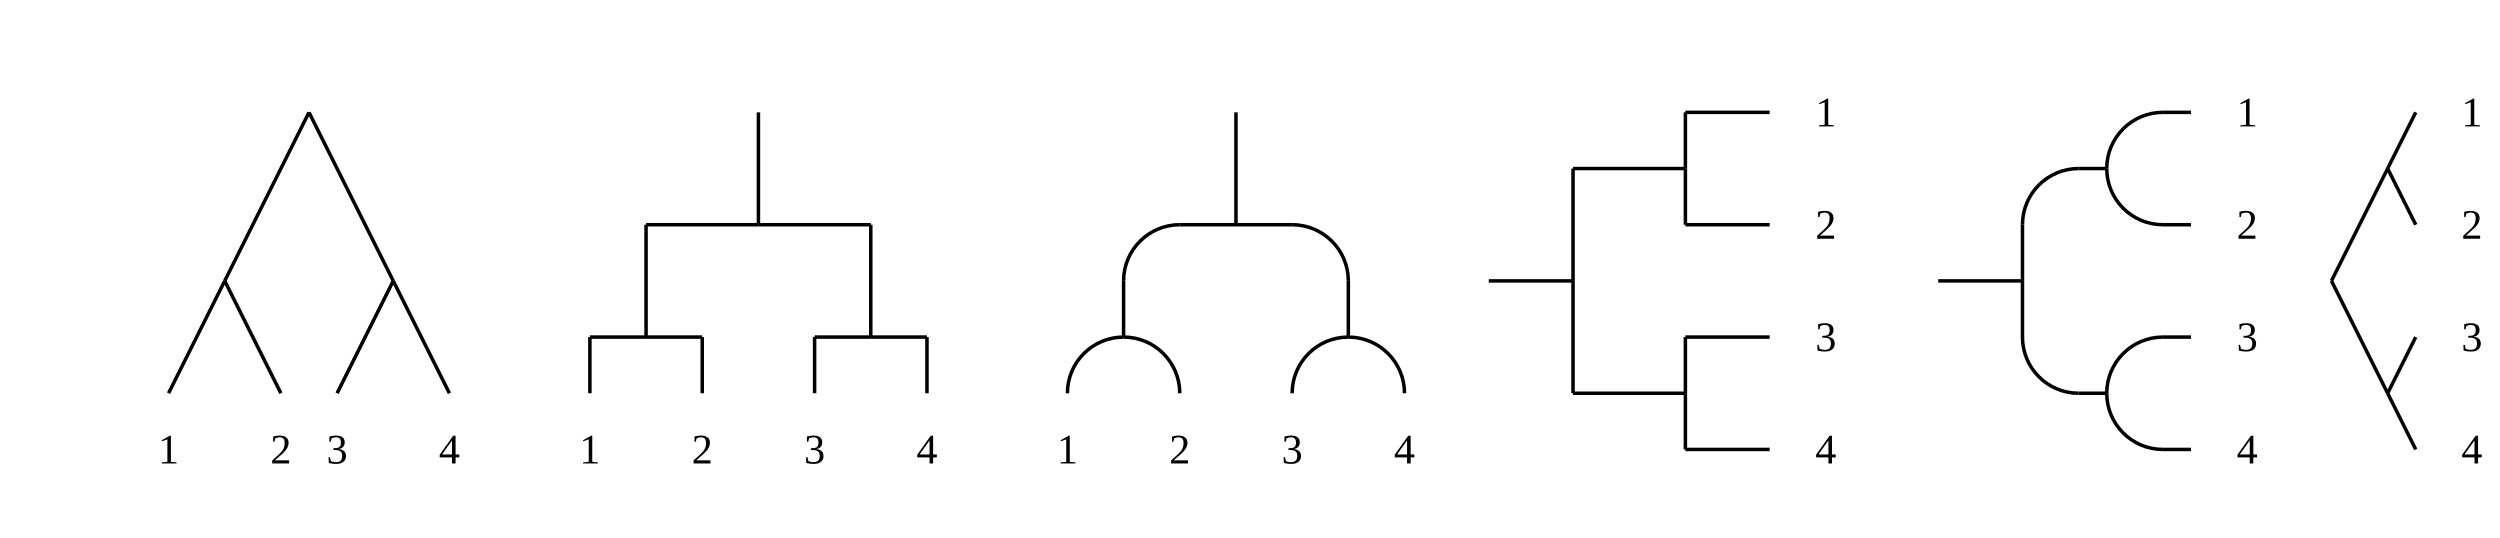
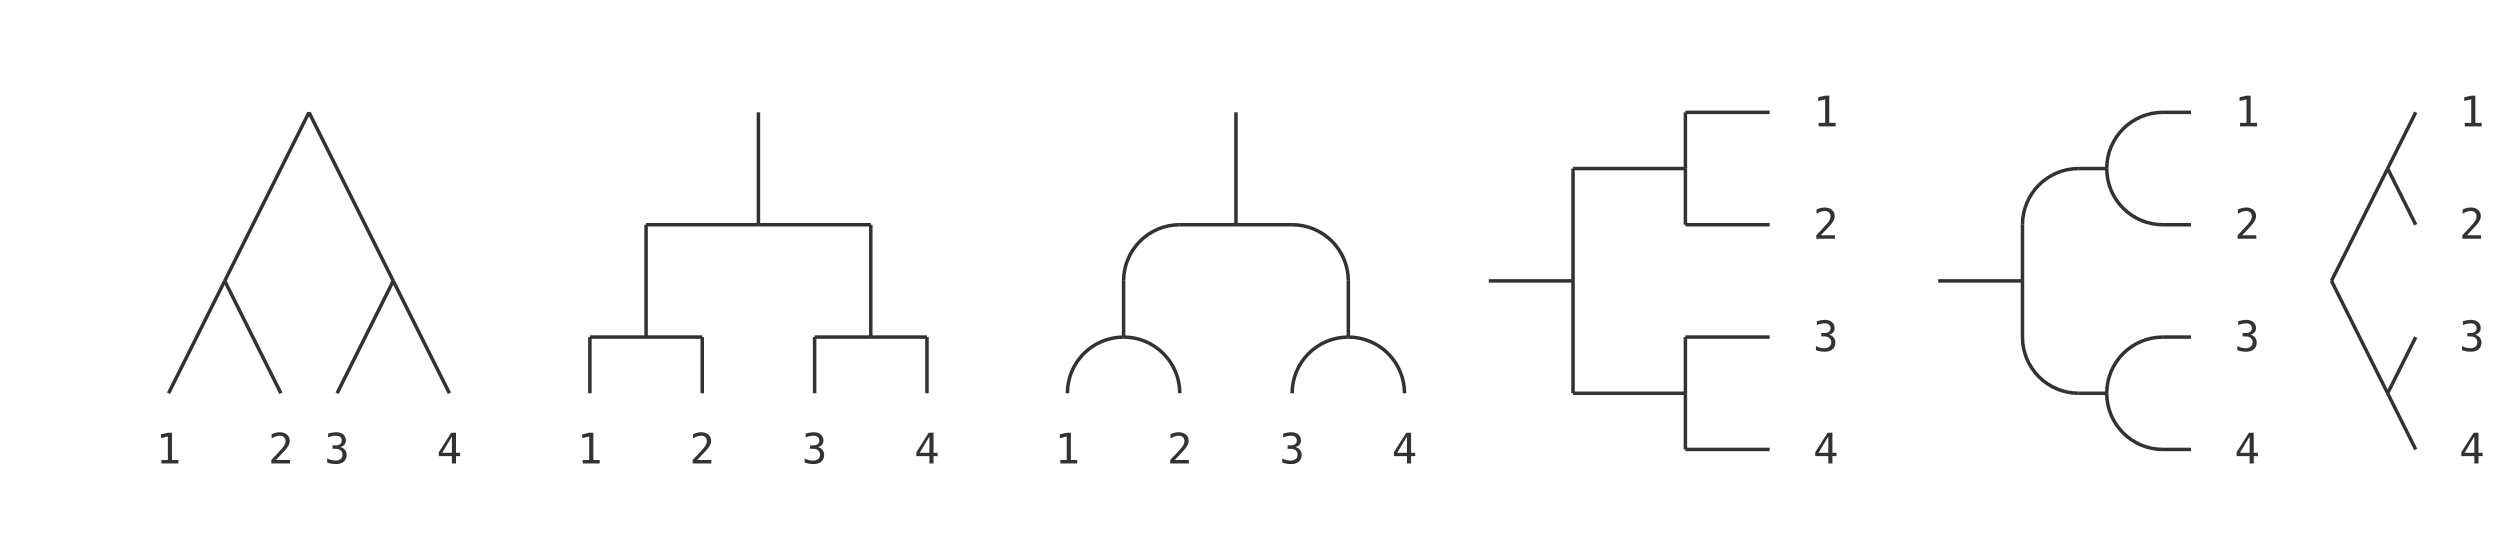
- <svg xmlns="http://www.w3.org/2000/svg" class="diagram" version="1.1" height="153" width="712">
+ <svg xmlns="http://www.w3.org/2000/svg" class="diagram" version="1.1" height="153" width="712" font-family="Menlo,Lucida Console,monospace">
+   <style type="text/css">
+      svg { color: #323232; }
+    @media (prefers-color-scheme: dark) {
+      svg { color: #C8C8C8; }
+ </style>
  <g transform="translate(8,16)">
    <path d="M 472,16 L 496,16" fill="none" stroke="currentColor" />
    <path d="M 608,16 L 616,16" fill="none" stroke="currentColor" />
    <path d="M 440,32 L 472,32" fill="none" stroke="currentColor" />
    <path d="M 584,32 L 592,32" fill="none" stroke="currentColor" />
    <path d="M 176,48 L 208,48" fill="none" stroke="currentColor" />
    <path d="M 208,48 L 240,48" fill="none" stroke="currentColor" />
    <path d="M 328,48 L 344,48" fill="none" stroke="currentColor" />
    <path d="M 344,48 L 360,48" fill="none" stroke="currentColor" />
    <path d="M 472,48 L 496,48" fill="none" stroke="currentColor" />
    <path d="M 608,48 L 616,48" fill="none" stroke="currentColor" />
    <path d="M 416,64 L 440,64" fill="none" stroke="currentColor" />
    <path d="M 544,64 L 568,64" fill="none" stroke="currentColor" />
    <path d="M 160,80 L 176,80" fill="none" stroke="currentColor" />
    <path d="M 176,80 L 192,80" fill="none" stroke="currentColor" />
    <path d="M 224,80 L 240,80" fill="none" stroke="currentColor" />
    <path d="M 240,80 L 256,80" fill="none" stroke="currentColor" />
    <path d="M 472,80 L 496,80" fill="none" stroke="currentColor" />
    <path d="M 608,80 L 616,80" fill="none" stroke="currentColor" />
    <path d="M 440,96 L 472,96" fill="none" stroke="currentColor" />
    <path d="M 584,96 L 592,96" fill="none" stroke="currentColor" />
    <path d="M 472,112 L 496,112" fill="none" stroke="currentColor" />
    <path d="M 608,112 L 616,112" fill="none" stroke="currentColor" />
    <path d="M 160,80 L 160,96" fill="none" stroke="currentColor" />
    <path d="M 176,48 L 176,80" fill="none" stroke="currentColor" />
    <path d="M 192,80 L 192,96" fill="none" stroke="currentColor" />
    <path d="M 208,16 L 208,48" fill="none" stroke="currentColor" />
    <path d="M 224,80 L 224,96" fill="none" stroke="currentColor" />
    <path d="M 240,48 L 240,80" fill="none" stroke="currentColor" />
    <path d="M 256,80 L 256,96" fill="none" stroke="currentColor" />
    <path d="M 312,64 L 312,80" fill="none" stroke="currentColor" />
    <path d="M 344,16 L 344,48" fill="none" stroke="currentColor" />
    <path d="M 376,64 L 376,80" fill="none" stroke="currentColor" />
    <path d="M 440,32 L 440,64" fill="none" stroke="currentColor" />
    <path d="M 440,64 L 440,96" fill="none" stroke="currentColor" />
    <path d="M 472,16 L 472,32" fill="none" stroke="currentColor" />
    <path d="M 472,32 L 472,48" fill="none" stroke="currentColor" />
    <path d="M 472,80 L 472,96" fill="none" stroke="currentColor" />
    <path d="M 472,96 L 472,112" fill="none" stroke="currentColor" />
    <path d="M 568,48 L 568,64" fill="none" stroke="currentColor" />
    <path d="M 568,64 L 568,80" fill="none" stroke="currentColor" />
    <path d="M 40,96 L 56,64" fill="none" stroke="currentColor" />
    <path d="M 56,64 L 80,16" fill="none" stroke="currentColor" />
    <path d="M 88,96 L 104,64" fill="none" stroke="currentColor" />
    <path d="M 656,64 L 672,32" fill="none" stroke="currentColor" />
    <path d="M 672,32 L 680,16" fill="none" stroke="currentColor" />
    <path d="M 672,96 L 680,80" fill="none" stroke="currentColor" />
    <path d="M 56,64 L 72,96" fill="none" stroke="currentColor" />
    <path d="M 80,16 L 104,64" fill="none" stroke="currentColor" />
    <path d="M 104,64 L 120,96" fill="none" stroke="currentColor" />
    <path d="M 656,64 L 672,96" fill="none" stroke="currentColor" />
    <path d="M 672,96 L 680,112" fill="none" stroke="currentColor" />
    <path d="M 672,32 L 680,48" fill="none" stroke="currentColor" />
    <path d="M 608,16 A 16,16 0 0,0 592,32" fill="none" stroke="currentColor" />
    <path d="M 584,32 A 16,16 0 0,0 568,48" fill="none" stroke="currentColor" />
    <path d="M 328,48 A 16,16 0 0,0 312,64" fill="none" stroke="currentColor" />
    <path d="M 360,48 A 16,16 0 0,1 376,64" fill="none" stroke="currentColor" />
    <path d="M 592,32 A 16,16 0 0,0 608,48" fill="none" stroke="currentColor" />
    <path d="M 312,80 A 16,16 0 0,0 296,96" fill="none" stroke="currentColor" />
    <path d="M 312,80 A 16,16 0 0,1 328,96" fill="none" stroke="currentColor" />
    <path d="M 376,80 A 16,16 0 0,0 360,96" fill="none" stroke="currentColor" />
    <path d="M 376,80 A 16,16 0 0,1 392,96" fill="none" stroke="currentColor" />
    <path d="M 608,80 A 16,16 0 0,0 592,96" fill="none" stroke="currentColor" />
    <path d="M 568,80 A 16,16 0 0,0 584,96" fill="none" stroke="currentColor" />
    <path d="M 592,96 A 16,16 0 0,0 608,112" fill="none" stroke="currentColor" />
    <text text-anchor="middle" x="40" y="116" fill="currentColor" style="font-size:1em">1</text>
    <text text-anchor="middle" x="72" y="116" fill="currentColor" style="font-size:1em">2</text>
    <text text-anchor="middle" x="88" y="116" fill="currentColor" style="font-size:1em">3</text>
    <text text-anchor="middle" x="120" y="116" fill="currentColor" style="font-size:1em">4</text>
    <text text-anchor="middle" x="160" y="116" fill="currentColor" style="font-size:1em">1</text>
    <text text-anchor="middle" x="192" y="116" fill="currentColor" style="font-size:1em">2</text>
    <text text-anchor="middle" x="224" y="116" fill="currentColor" style="font-size:1em">3</text>
    <text text-anchor="middle" x="256" y="116" fill="currentColor" style="font-size:1em">4</text>
    <text text-anchor="middle" x="296" y="116" fill="currentColor" style="font-size:1em">1</text>
    <text text-anchor="middle" x="328" y="116" fill="currentColor" style="font-size:1em">2</text>
    <text text-anchor="middle" x="360" y="116" fill="currentColor" style="font-size:1em">3</text>
    <text text-anchor="middle" x="392" y="116" fill="currentColor" style="font-size:1em">4</text>
    <text text-anchor="middle" x="512" y="20" fill="currentColor" style="font-size:1em">1</text>
    <text text-anchor="middle" x="512" y="52" fill="currentColor" style="font-size:1em">2</text>
    <text text-anchor="middle" x="512" y="84" fill="currentColor" style="font-size:1em">3</text>
    <text text-anchor="middle" x="512" y="116" fill="currentColor" style="font-size:1em">4</text>
    <text text-anchor="middle" x="632" y="20" fill="currentColor" style="font-size:1em">1</text>
    <text text-anchor="middle" x="632" y="52" fill="currentColor" style="font-size:1em">2</text>
    <text text-anchor="middle" x="632" y="84" fill="currentColor" style="font-size:1em">3</text>
    <text text-anchor="middle" x="632" y="116" fill="currentColor" style="font-size:1em">4</text>
    <text text-anchor="middle" x="696" y="20" fill="currentColor" style="font-size:1em">1</text>
    <text text-anchor="middle" x="696" y="52" fill="currentColor" style="font-size:1em">2</text>
    <text text-anchor="middle" x="696" y="84" fill="currentColor" style="font-size:1em">3</text>
    <text text-anchor="middle" x="696" y="116" fill="currentColor" style="font-size:1em">4</text>
  </g>
</svg>
